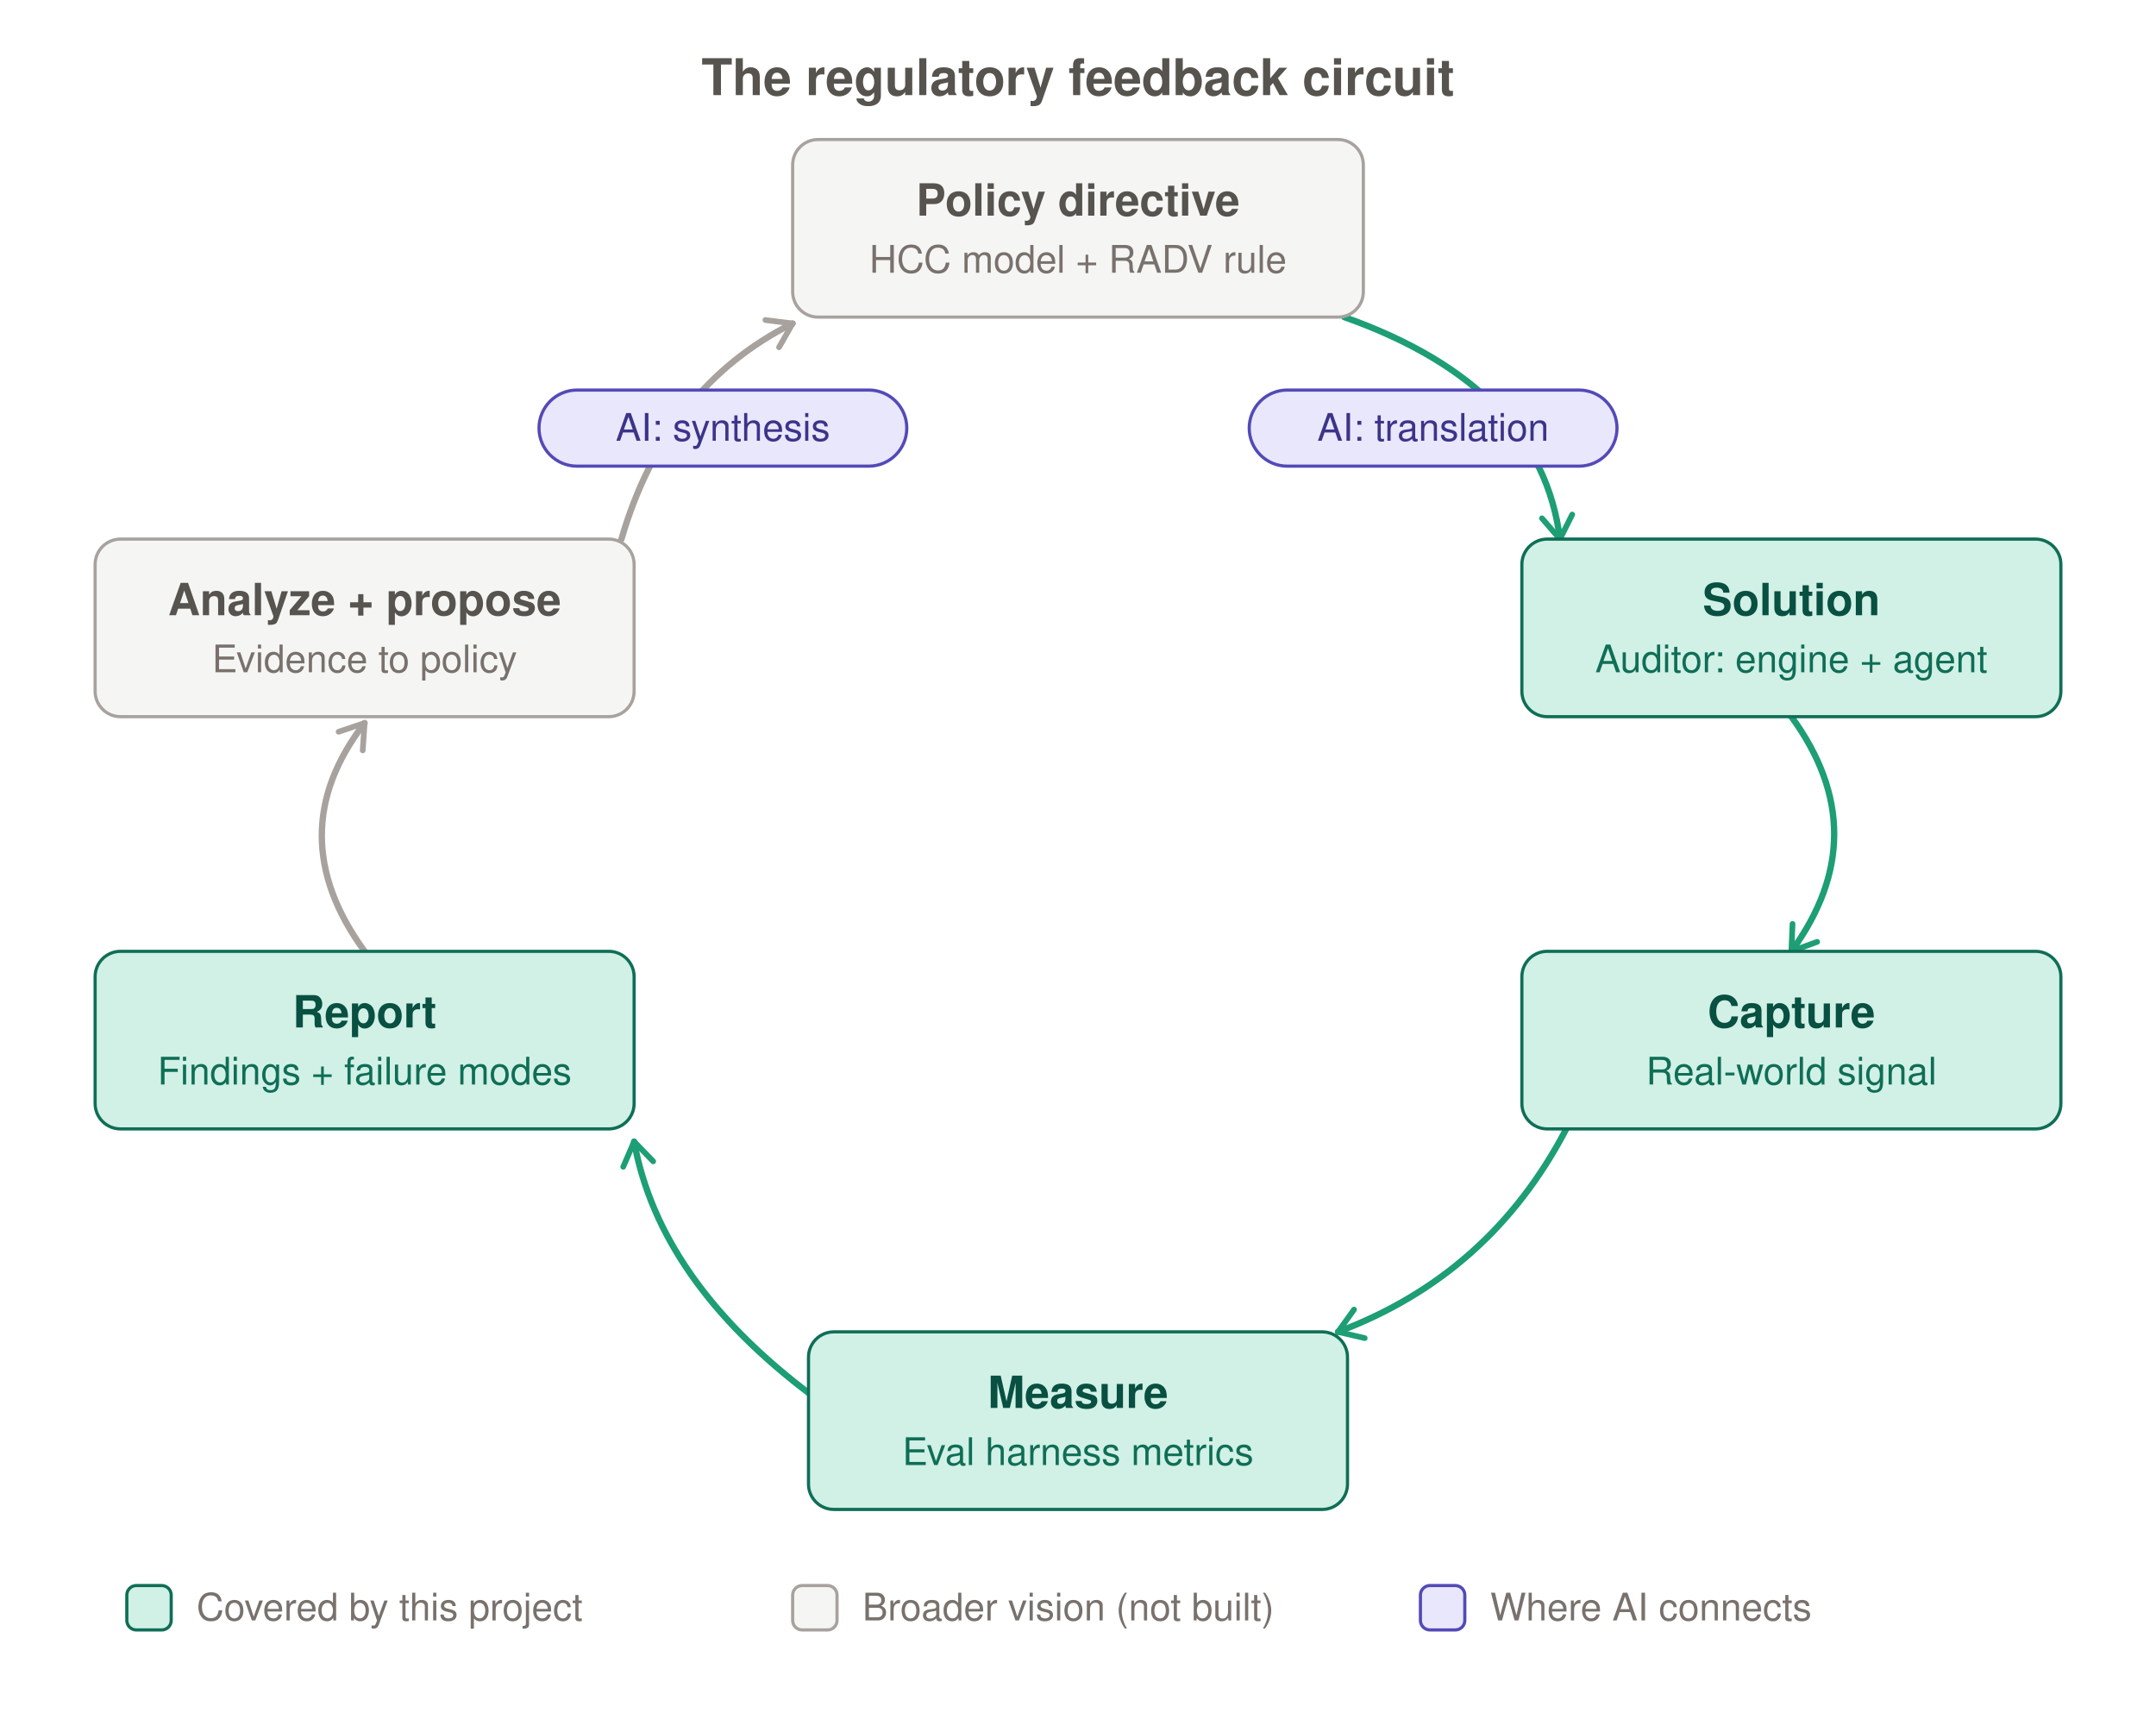
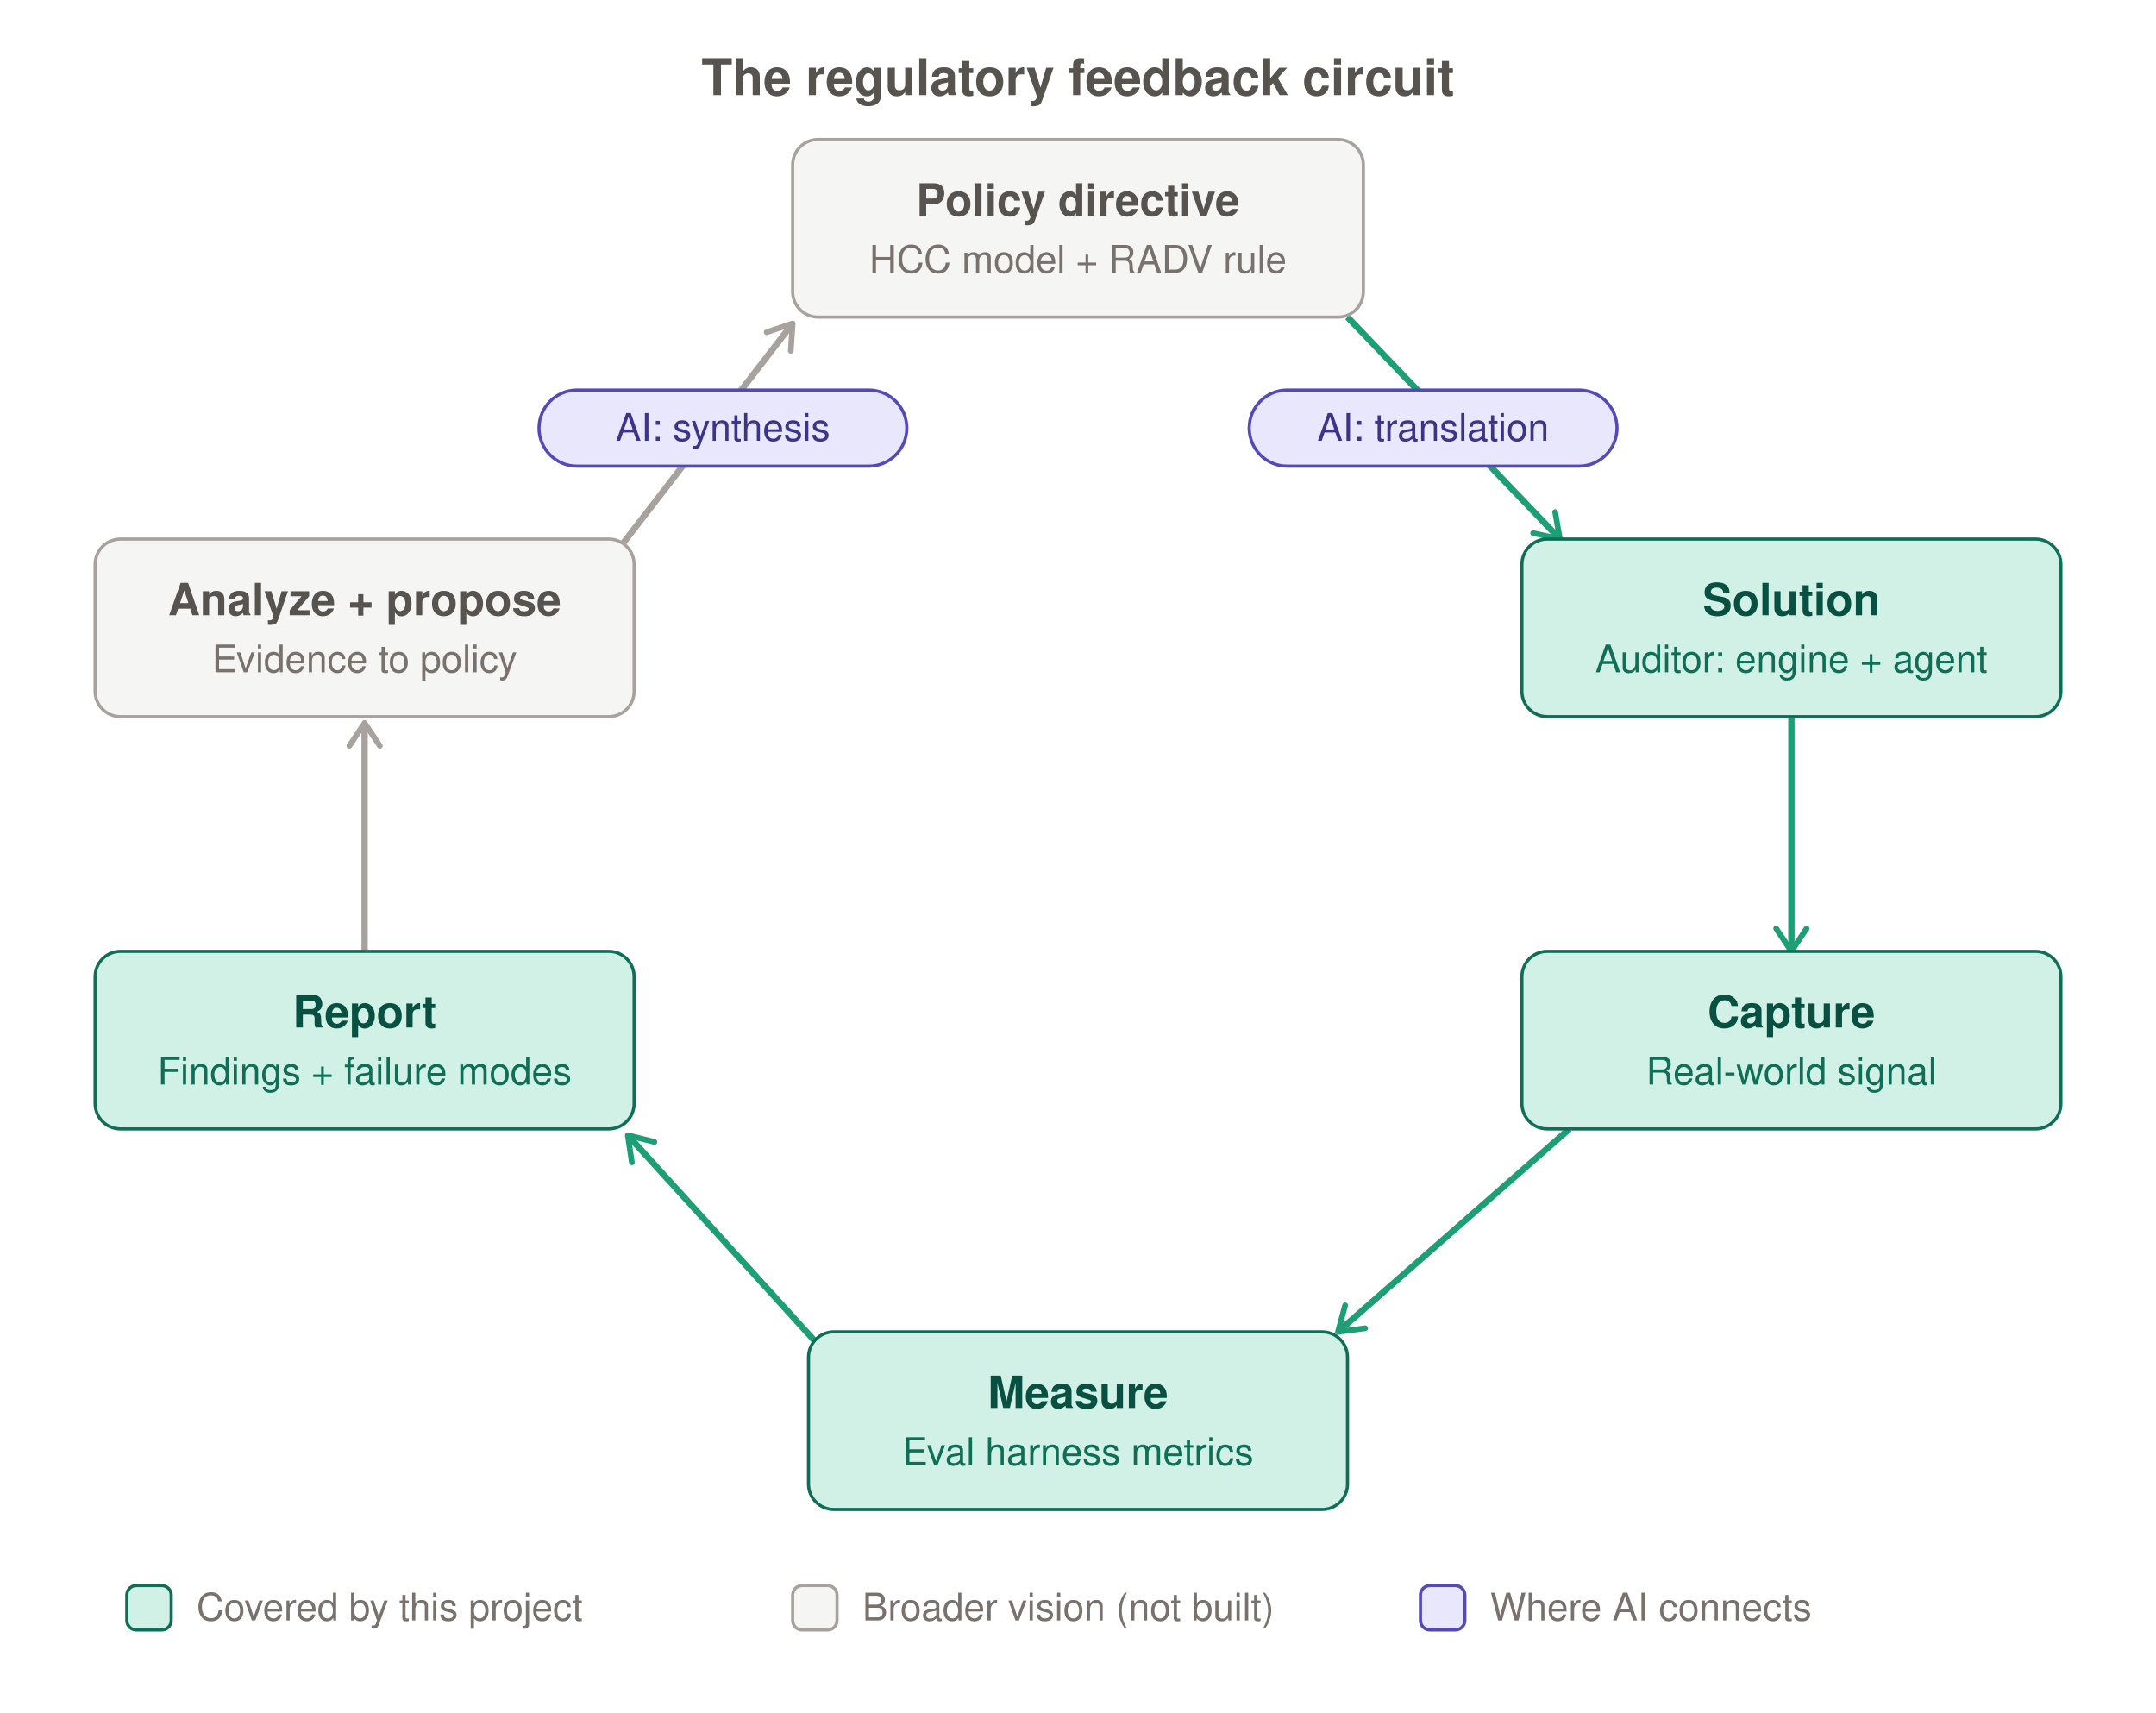
<svg xmlns="http://www.w3.org/2000/svg" width="100%" viewBox="0 0 680 540" role="img" font-family="-apple-system, BlinkMacSystemFont, 'Segoe UI', Helvetica, Arial, sans-serif">
  <defs>
    <marker id="arrow" viewBox="0 0 10 10" refX="8" refY="5" markerWidth="6" markerHeight="6" orient="auto-start-reverse">
      <path d="M2 1L8 5L2 9" fill="none" stroke="context-stroke" stroke-width="1.5" stroke-linecap="round" stroke-linejoin="round" />
    </marker>
  </defs>
  <text x="340" y="30" text-anchor="middle" font-size="16" font-weight="600" fill="#57534e">The regulatory feedback circuit</text>
-   <g fill="none" stroke-width="2" stroke-linecap="round" stroke-linejoin="round">
-     <path d="M424 100 Q486 122 492 170" stroke="#1d9e75" marker-end="url(#arrow)" />
-     <path d="M565 226 Q592 263 565 300" stroke="#1d9e75" marker-end="url(#arrow)" />
-     <path d="M494 356 Q470 402 422 420" stroke="#1d9e75" marker-end="url(#arrow)" />
-     <path d="M256 440 Q208 404 200 360" stroke="#1d9e75" marker-end="url(#arrow)" />
-     <path d="M115 300 Q88 263 115 228" stroke="#a8a29e" marker-end="url(#arrow)" />
-     <path d="M196 170 Q210 122 250 102" stroke="#a8a29e" marker-end="url(#arrow)" />
+   <g stroke-width="2">
+     <line x1="425" y1="100" x2="492" y2="170" stroke="#1d9e75" marker-end="url(#arrow)" />
+     <line x1="565" y1="226" x2="565" y2="300" stroke="#1d9e75" marker-end="url(#arrow)" />
+     <line x1="495" y1="356" x2="422" y2="420" stroke="#1d9e75" marker-end="url(#arrow)" />
+     <line x1="258" y1="424" x2="198" y2="358" stroke="#1d9e75" marker-end="url(#arrow)" />
+     <line x1="115" y1="300" x2="115" y2="228" stroke="#a8a29e" marker-end="url(#arrow)" />
+     <line x1="196" y1="172" x2="250" y2="102" stroke="#a8a29e" marker-end="url(#arrow)" />
  </g>
  <rect x="250" y="44" width="180" height="56" rx="8" fill="#f5f5f4" stroke="#a8a29e" stroke-width="1" />
  <text x="340" y="68" text-anchor="middle" font-size="14" font-weight="600" fill="#57534e">Policy directive</text>
  <text x="340" y="86" text-anchor="middle" font-size="12" fill="#78716c">HCC model + RADV rule</text>
  <rect x="480" y="170" width="170" height="56" rx="8" fill="#d1f0e6" stroke="#0f6e56" stroke-width="1" />
  <text x="565" y="194" text-anchor="middle" font-size="14" font-weight="600" fill="#085041">Solution</text>
  <text x="565" y="212" text-anchor="middle" font-size="12" fill="#0f6e56">Auditor: engine + agent</text>
  <rect x="480" y="300" width="170" height="56" rx="8" fill="#d1f0e6" stroke="#0f6e56" stroke-width="1" />
  <text x="565" y="324" text-anchor="middle" font-size="14" font-weight="600" fill="#085041">Capture</text>
  <text x="565" y="342" text-anchor="middle" font-size="12" fill="#0f6e56">Real-world signal</text>
  <rect x="255" y="420" width="170" height="56" rx="8" fill="#d1f0e6" stroke="#0f6e56" stroke-width="1" />
  <text x="340" y="444" text-anchor="middle" font-size="14" font-weight="600" fill="#085041">Measure</text>
  <text x="340" y="462" text-anchor="middle" font-size="12" fill="#0f6e56">Eval harness metrics</text>
  <rect x="30" y="300" width="170" height="56" rx="8" fill="#d1f0e6" stroke="#0f6e56" stroke-width="1" />
  <text x="115" y="324" text-anchor="middle" font-size="14" font-weight="600" fill="#085041">Report</text>
  <text x="115" y="342" text-anchor="middle" font-size="12" fill="#0f6e56">Findings + failure modes</text>
  <rect x="30" y="170" width="170" height="56" rx="8" fill="#f5f5f4" stroke="#a8a29e" stroke-width="1" />
  <text x="115" y="194" text-anchor="middle" font-size="14" font-weight="600" fill="#57534e">Analyze + propose</text>
  <text x="115" y="212" text-anchor="middle" font-size="12" fill="#78716c">Evidence to policy</text>
  <rect x="394" y="123" width="116" height="24" rx="12" fill="#e9e7fc" stroke="#534ab7" stroke-width="1" />
  <text x="452" y="139" text-anchor="middle" font-size="12" fill="#3c3489">AI: translation</text>
  <rect x="170" y="123" width="116" height="24" rx="12" fill="#e9e7fc" stroke="#534ab7" stroke-width="1" />
  <text x="228" y="139" text-anchor="middle" font-size="12" fill="#3c3489">AI: synthesis</text>
  <rect x="40" y="500" width="14" height="14" rx="3" fill="#d1f0e6" stroke="#0f6e56" stroke-width="1" />
  <text x="62" y="511" font-size="12" fill="#78716c">Covered by this project</text>
  <rect x="250" y="500" width="14" height="14" rx="3" fill="#f5f5f4" stroke="#a8a29e" stroke-width="1" />
  <text x="272" y="511" font-size="12" fill="#78716c">Broader vision (not built)</text>
  <rect x="448" y="500" width="14" height="14" rx="3" fill="#e9e7fc" stroke="#534ab7" stroke-width="1" />
  <text x="470" y="511" font-size="12" fill="#78716c">Where AI connects</text>
</svg>
